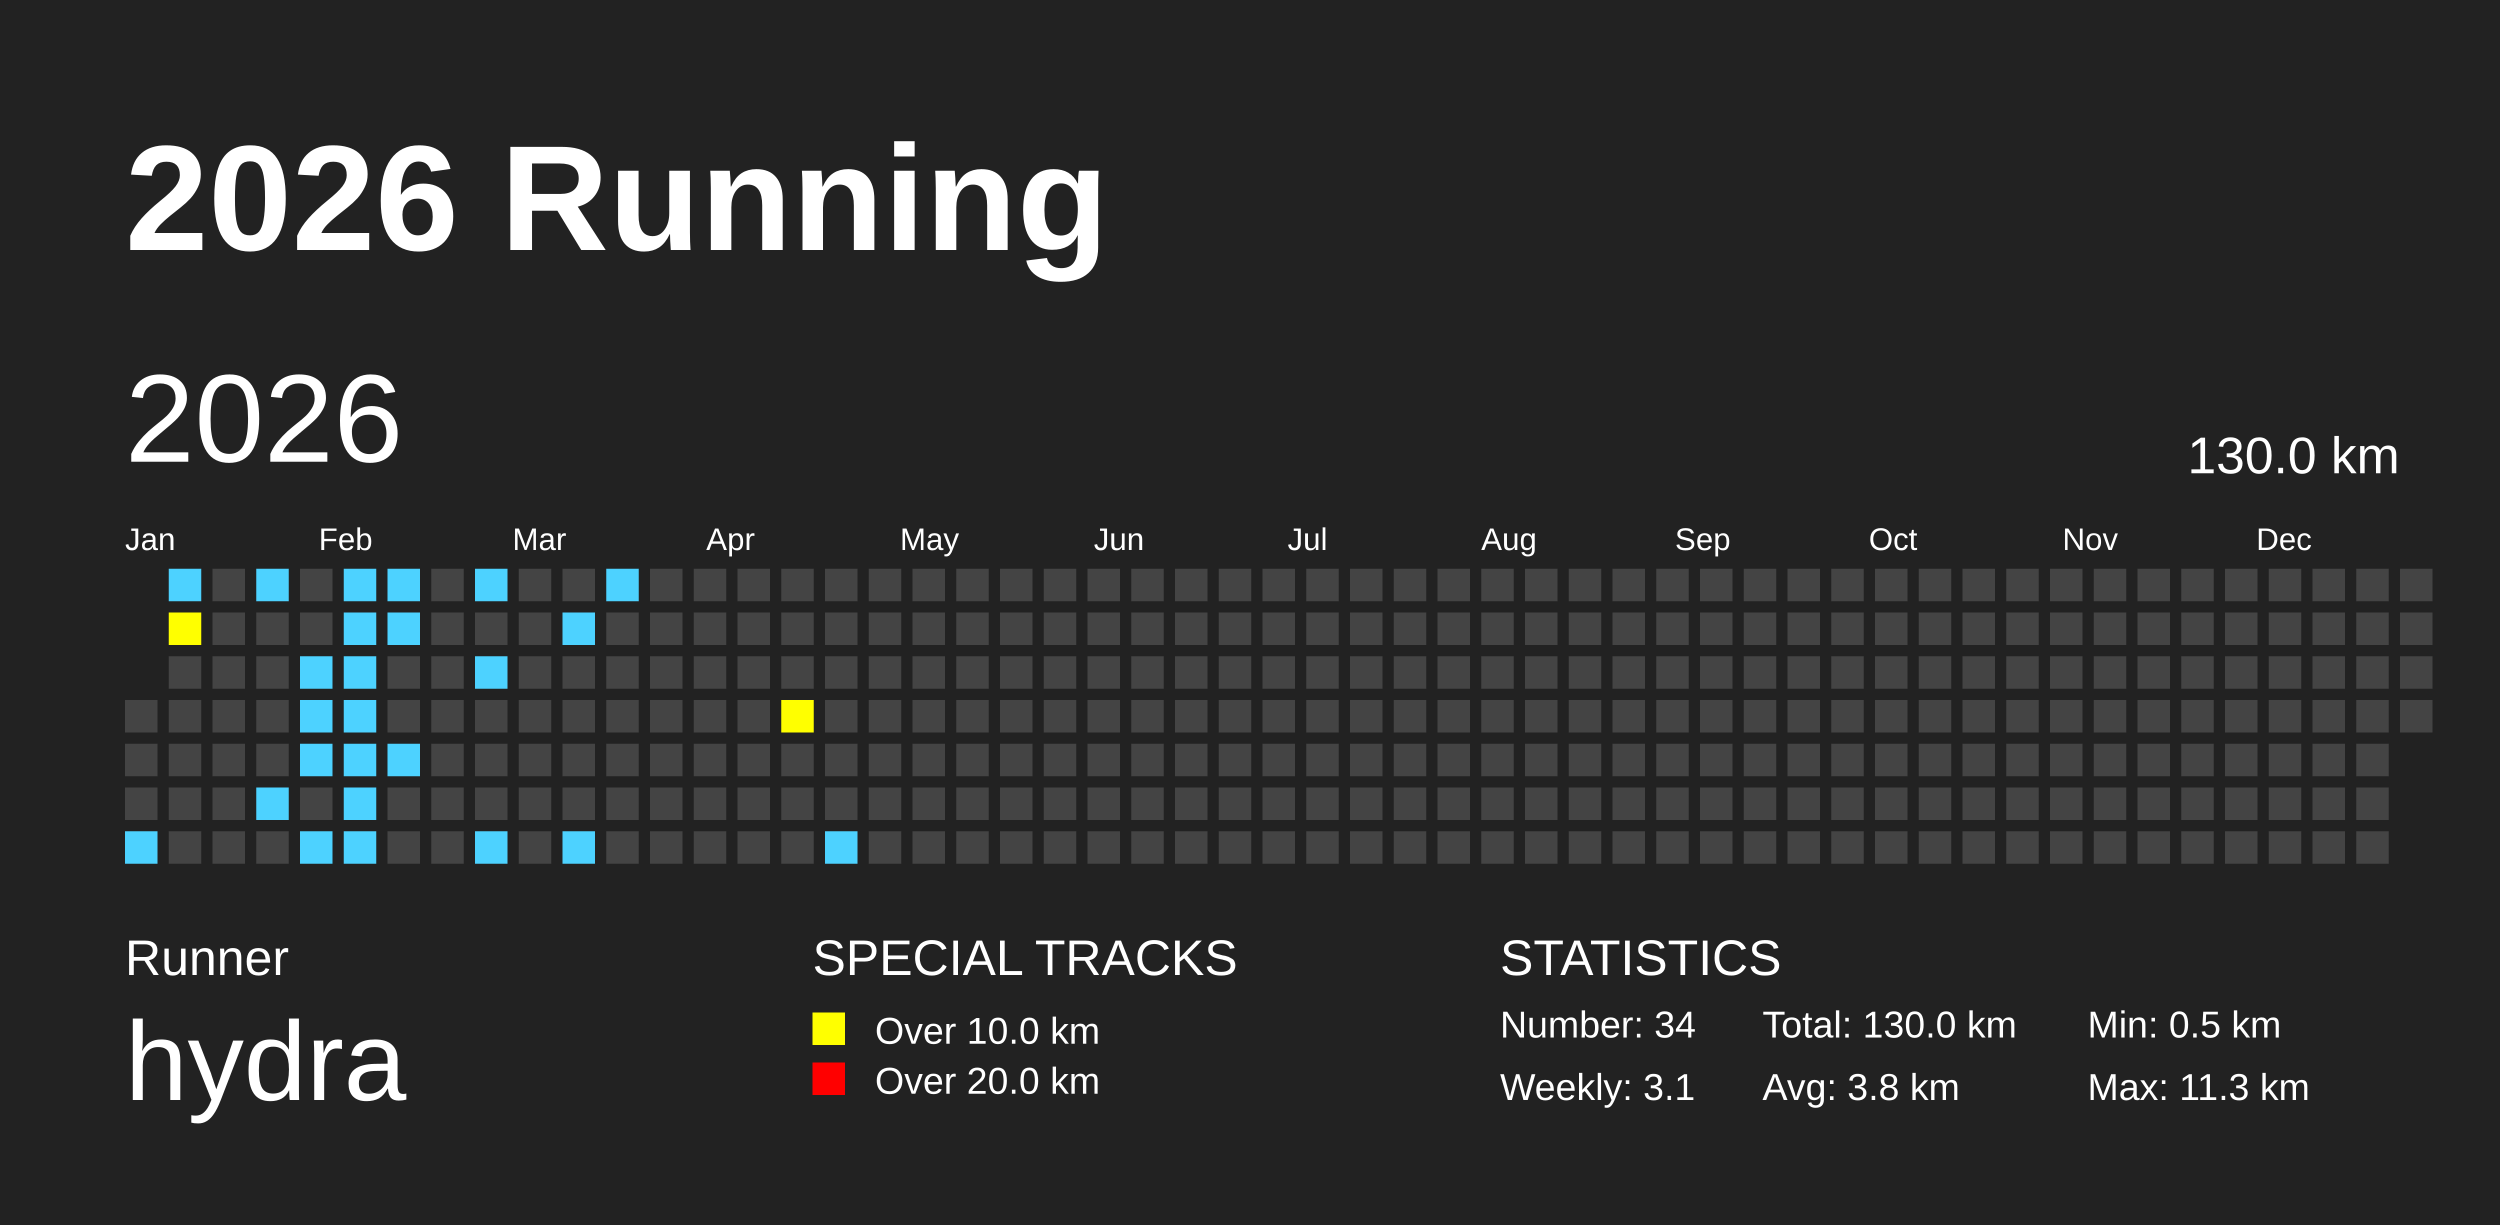
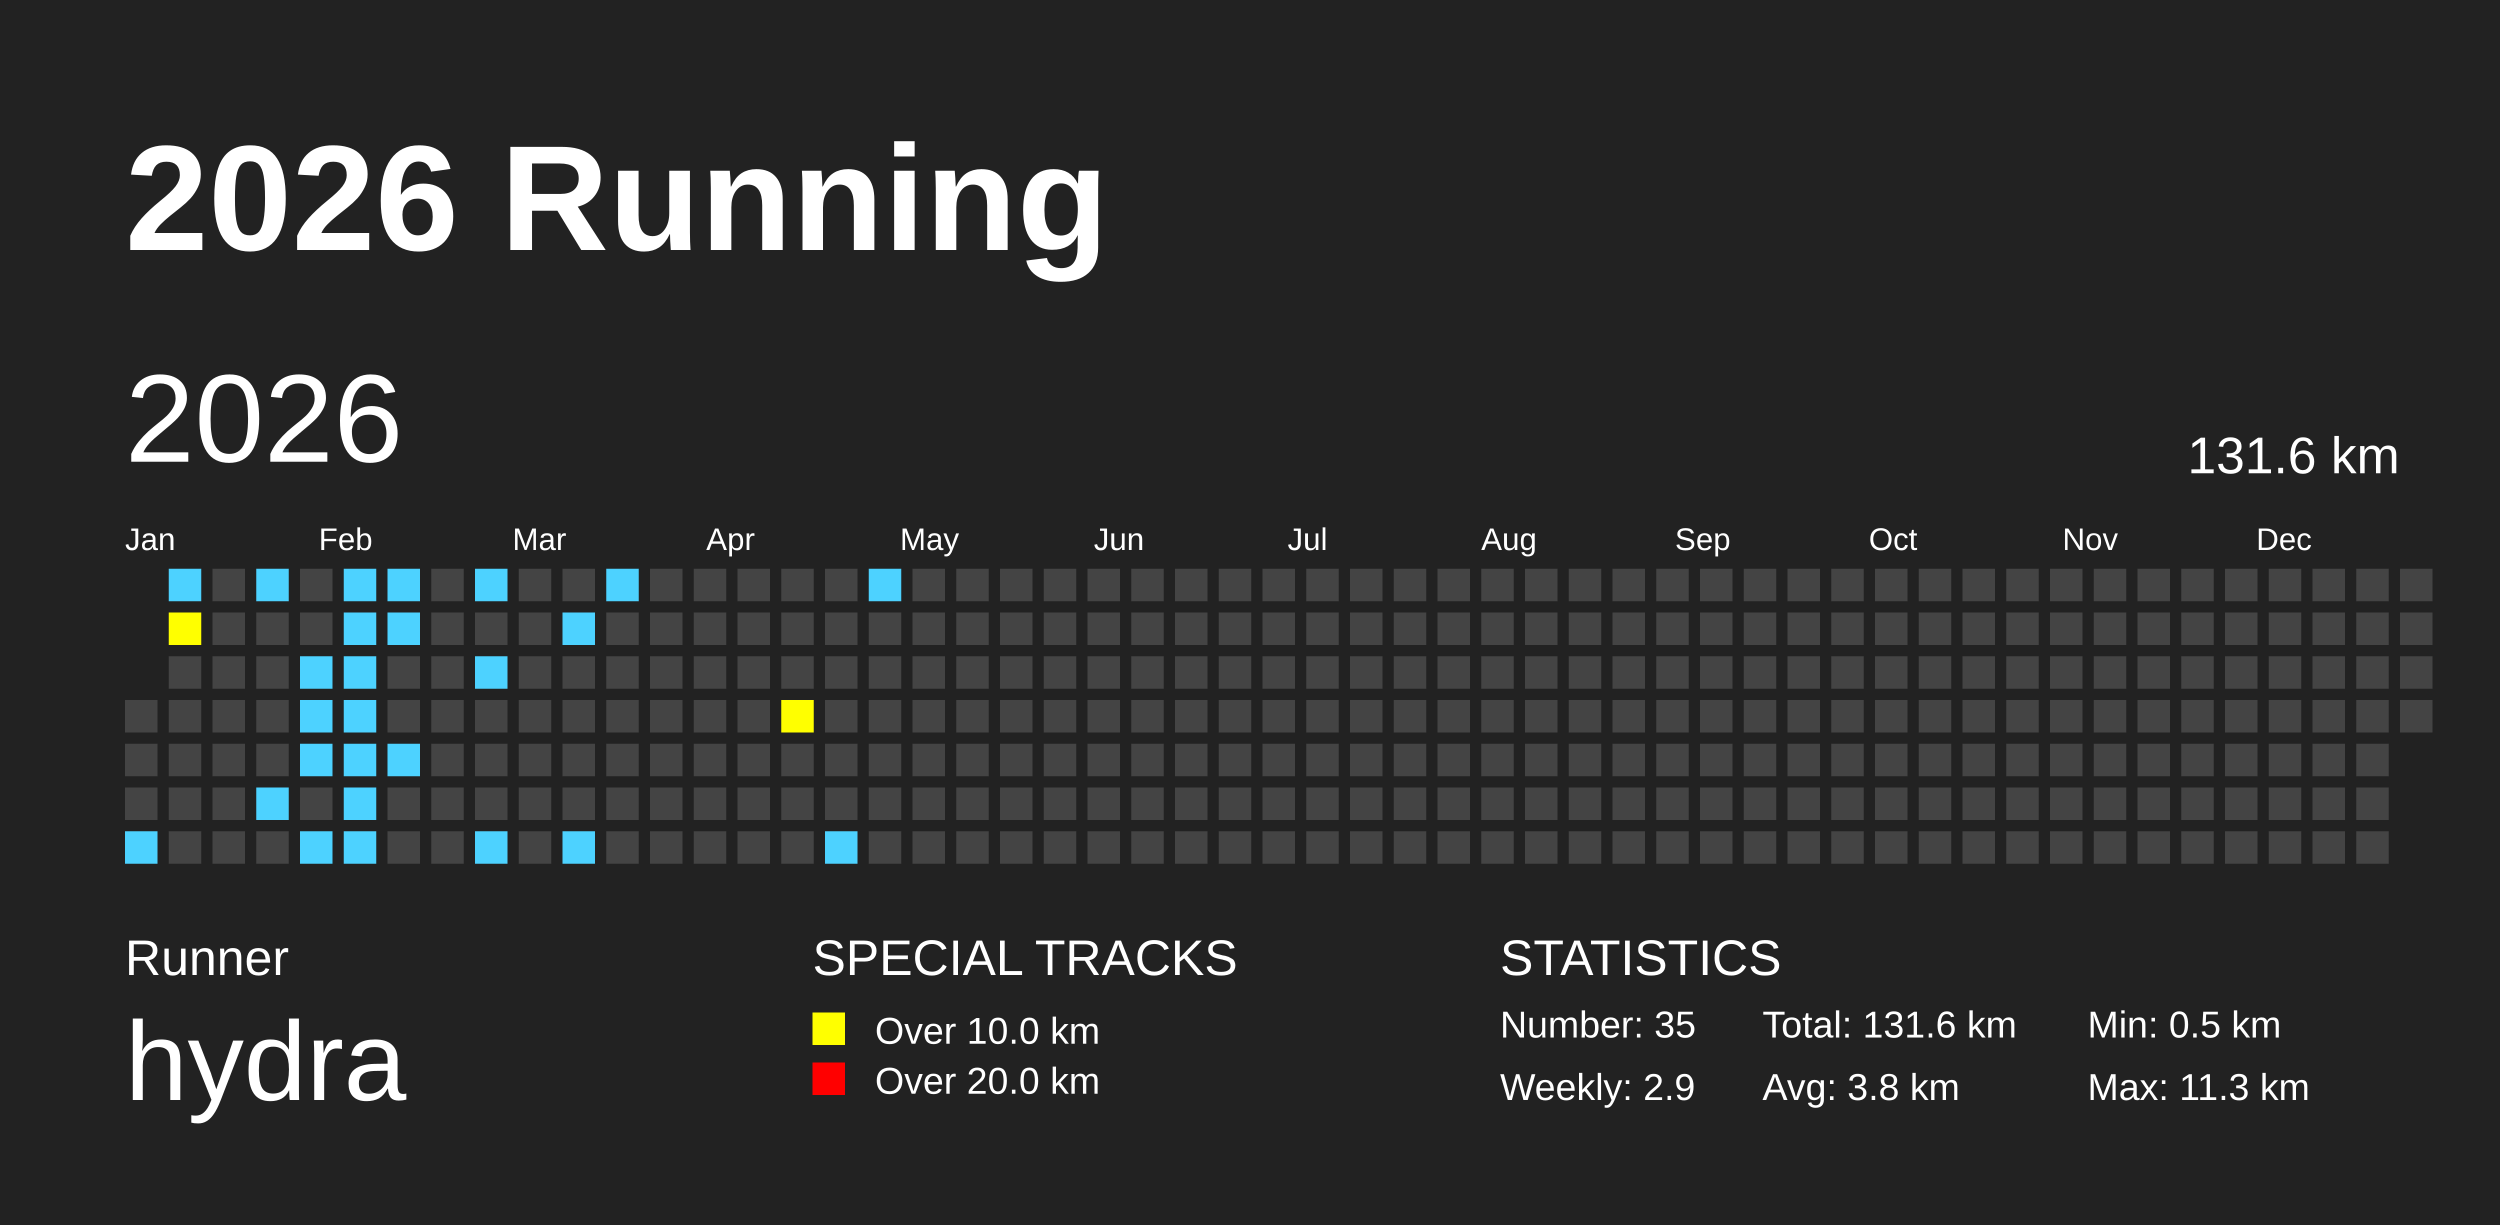
<svg xmlns="http://www.w3.org/2000/svg" baseProfile="full" height="98mm" version="1.1" viewBox="0,0,200,98" width="200mm">
  <defs />
  <rect fill="#222222" height="98" width="200" x="0" y="0" />
  <text fill="#FFFFFF" style="font-size:12px; font-family:Arial; font-weight:bold;" x="10" y="20">2026 Running</text>
  <text fill="#FFFFFF" style="font-size:4px; font-family:Arial" x="10" y="78">Runner</text>
  <text fill="#FFFFFF" style="font-size:9px; font-family:Arial" x="10" y="88">hydra</text>
  <text fill="#FFFFFF" style="font-size:4px; font-family:Arial" x="65" y="78">SPECIAL TRACKS</text>
  <rect fill="yellow" height="2.6" width="2.6" x="65" y="81" />
  <text fill="#FFFFFF" style="font-size:3px; font-family:Arial" x="70" y="83.5">Over 10.0 km</text>
  <rect fill="red" height="2.6" width="2.6" x="65" y="85" />
  <text fill="#FFFFFF" style="font-size:3px; font-family:Arial" x="70" y="87.5">Over 20.0 km</text>
  <text fill="#FFFFFF" style="font-size:4px; font-family:Arial" x="120" y="78">STATISTICS</text>
-   <text fill="#FFFFFF" style="font-size:3px; font-family:Arial" x="120" y="83">Number: 34</text>
-   <text fill="#FFFFFF" style="font-size:3px; font-family:Arial" x="120" y="88">Weekly: 3.1</text>
-   <text fill="#FFFFFF" style="font-size:3px; font-family:Arial" x="141" y="83">Total: 130.0 km</text>
+   <text fill="#FFFFFF" style="font-size:3px; font-family:Arial" x="120" y="83">Number: 35</text>
+   <text fill="#FFFFFF" style="font-size:3px; font-family:Arial" x="120" y="88">Weekly: 2.9</text>
+   <text fill="#FFFFFF" style="font-size:3px; font-family:Arial" x="141" y="83">Total: 131.6 km</text>
  <text fill="#FFFFFF" style="font-size:3px; font-family:Arial" x="141" y="88">Avg: 3.8 km</text>
  <text fill="#FFFFFF" style="font-size:3px; font-family:Arial" x="167" y="83">Min: 0.5 km</text>
  <text fill="#FFFFFF" style="font-size:3px; font-family:Arial" x="167" y="88">Max: 11.3 km</text>
  <text dominant-baseline="hanging" fill="#FFFFFF" style="font-size:10.0px; font-family:Arial;" x="10" y="30">2026</text>
-   <text dominant-baseline="hanging" fill="#FFFFFF" style="font-size:4.125px; font-family:Arial;" x="175" y="35">130.0 km</text>
+   <text dominant-baseline="hanging" fill="#FFFFFF" style="font-size:4.125px; font-family:Arial;" x="175" y="35">131.6 km</text>
  <text fill="#FFFFFF" style="font-size:2.5px; font-family:Arial" x="10.0" y="44">Jan</text>
  <text fill="#FFFFFF" style="font-size:2.5px; font-family:Arial" x="25.5" y="44">Feb</text>
  <text fill="#FFFFFF" style="font-size:2.5px; font-family:Arial" x="41.0" y="44">Mar</text>
  <text fill="#FFFFFF" style="font-size:2.5px; font-family:Arial" x="56.5" y="44">Apr</text>
  <text fill="#FFFFFF" style="font-size:2.5px; font-family:Arial" x="72.0" y="44">May</text>
  <text fill="#FFFFFF" style="font-size:2.5px; font-family:Arial" x="87.5" y="44">Jun</text>
  <text fill="#FFFFFF" style="font-size:2.5px; font-family:Arial" x="103.0" y="44">Jul</text>
  <text fill="#FFFFFF" style="font-size:2.5px; font-family:Arial" x="118.5" y="44">Aug</text>
  <text fill="#FFFFFF" style="font-size:2.5px; font-family:Arial" x="134.0" y="44">Sep</text>
  <text fill="#FFFFFF" style="font-size:2.5px; font-family:Arial" x="149.5" y="44">Oct</text>
  <text fill="#FFFFFF" style="font-size:2.5px; font-family:Arial" x="165.0" y="44">Nov</text>
  <text fill="#FFFFFF" style="font-size:2.5px; font-family:Arial" x="180.5" y="44">Dec</text>
  <rect fill="#444444" height="2.6" width="2.6" x="10.0" y="56.0" />
  <rect fill="#444444" height="2.6" width="2.6" x="10.0" y="59.5" />
  <rect fill="#444444" height="2.6" width="2.6" x="10.0" y="63.0" />
  <rect fill="#4DD2FF" height="2.6" width="2.6" x="10.0" y="66.5" />
  <rect fill="#4DD2FF" height="2.6" width="2.6" x="13.5" y="45.5" />
  <rect fill="yellow" height="2.6" width="2.6" x="13.5" y="49.0" />
  <rect fill="#444444" height="2.6" width="2.6" x="13.5" y="52.5" />
  <rect fill="#444444" height="2.6" width="2.6" x="13.5" y="56.0" />
  <rect fill="#444444" height="2.6" width="2.6" x="13.5" y="59.5" />
  <rect fill="#444444" height="2.6" width="2.6" x="13.5" y="63.0" />
  <rect fill="#444444" height="2.6" width="2.6" x="13.5" y="66.5" />
  <rect fill="#444444" height="2.6" width="2.6" x="17.0" y="45.5" />
  <rect fill="#444444" height="2.6" width="2.6" x="17.0" y="49.0" />
  <rect fill="#444444" height="2.6" width="2.6" x="17.0" y="52.5" />
  <rect fill="#444444" height="2.6" width="2.6" x="17.0" y="56.0" />
  <rect fill="#444444" height="2.6" width="2.6" x="17.0" y="59.5" />
  <rect fill="#444444" height="2.6" width="2.6" x="17.0" y="63.0" />
  <rect fill="#444444" height="2.6" width="2.6" x="17.0" y="66.5" />
  <rect fill="#4DD2FF" height="2.6" width="2.6" x="20.5" y="45.5" />
  <rect fill="#444444" height="2.6" width="2.6" x="20.5" y="49.0" />
  <rect fill="#444444" height="2.6" width="2.6" x="20.5" y="52.5" />
  <rect fill="#444444" height="2.6" width="2.6" x="20.5" y="56.0" />
  <rect fill="#444444" height="2.6" width="2.6" x="20.5" y="59.5" />
  <rect fill="#4DD2FF" height="2.6" width="2.6" x="20.5" y="63.0" />
  <rect fill="#444444" height="2.6" width="2.6" x="20.5" y="66.5" />
  <rect fill="#444444" height="2.6" width="2.6" x="24.0" y="45.5" />
  <rect fill="#444444" height="2.6" width="2.6" x="24.0" y="49.0" />
  <rect fill="#4DD2FF" height="2.6" width="2.6" x="24.0" y="52.5" />
  <rect fill="#4DD2FF" height="2.6" width="2.6" x="24.0" y="56.0" />
  <rect fill="#4DD2FF" height="2.6" width="2.6" x="24.0" y="59.5" />
  <rect fill="#444444" height="2.6" width="2.6" x="24.0" y="63.0" />
  <rect fill="#4DD2FF" height="2.6" width="2.6" x="24.0" y="66.5" />
  <rect fill="#4DD2FF" height="2.6" width="2.6" x="27.5" y="45.5" />
  <rect fill="#4DD2FF" height="2.6" width="2.6" x="27.5" y="49.0" />
  <rect fill="#4DD2FF" height="2.6" width="2.6" x="27.5" y="52.5" />
  <rect fill="#4DD2FF" height="2.6" width="2.6" x="27.5" y="56.0" />
  <rect fill="#4DD2FF" height="2.6" width="2.6" x="27.5" y="59.5" />
  <rect fill="#4DD2FF" height="2.6" width="2.6" x="27.5" y="63.0" />
  <rect fill="#4DD2FF" height="2.6" width="2.6" x="27.5" y="66.5" />
  <rect fill="#4DD2FF" height="2.6" width="2.6" x="31.0" y="45.5" />
  <rect fill="#4DD2FF" height="2.6" width="2.6" x="31.0" y="49.0" />
  <rect fill="#444444" height="2.6" width="2.6" x="31.0" y="52.5" />
  <rect fill="#444444" height="2.6" width="2.6" x="31.0" y="56.0" />
  <rect fill="#4DD2FF" height="2.6" width="2.6" x="31.0" y="59.5" />
  <rect fill="#444444" height="2.6" width="2.6" x="31.0" y="63.0" />
  <rect fill="#444444" height="2.6" width="2.6" x="31.0" y="66.5" />
  <rect fill="#444444" height="2.6" width="2.6" x="34.5" y="45.5" />
  <rect fill="#444444" height="2.6" width="2.6" x="34.5" y="49.0" />
  <rect fill="#444444" height="2.6" width="2.6" x="34.5" y="52.5" />
  <rect fill="#444444" height="2.6" width="2.6" x="34.5" y="56.0" />
  <rect fill="#444444" height="2.6" width="2.6" x="34.5" y="59.5" />
  <rect fill="#444444" height="2.6" width="2.6" x="34.5" y="63.0" />
  <rect fill="#444444" height="2.6" width="2.6" x="34.5" y="66.5" />
  <rect fill="#4DD2FF" height="2.6" width="2.6" x="38.0" y="45.5" />
  <rect fill="#444444" height="2.6" width="2.6" x="38.0" y="49.0" />
  <rect fill="#4DD2FF" height="2.6" width="2.6" x="38.0" y="52.5" />
  <rect fill="#444444" height="2.6" width="2.6" x="38.0" y="56.0" />
  <rect fill="#444444" height="2.6" width="2.6" x="38.0" y="59.5" />
  <rect fill="#444444" height="2.6" width="2.6" x="38.0" y="63.0" />
  <rect fill="#4DD2FF" height="2.6" width="2.6" x="38.0" y="66.5" />
  <rect fill="#444444" height="2.6" width="2.6" x="41.5" y="45.5" />
  <rect fill="#444444" height="2.6" width="2.6" x="41.5" y="49.0" />
  <rect fill="#444444" height="2.6" width="2.6" x="41.5" y="52.5" />
  <rect fill="#444444" height="2.6" width="2.6" x="41.5" y="56.0" />
  <rect fill="#444444" height="2.6" width="2.6" x="41.5" y="59.5" />
  <rect fill="#444444" height="2.6" width="2.6" x="41.5" y="63.0" />
  <rect fill="#444444" height="2.6" width="2.6" x="41.5" y="66.5" />
  <rect fill="#444444" height="2.6" width="2.6" x="45.0" y="45.5" />
  <rect fill="#4DD2FF" height="2.6" width="2.6" x="45.0" y="49.0" />
  <rect fill="#444444" height="2.6" width="2.6" x="45.0" y="52.5" />
  <rect fill="#444444" height="2.6" width="2.6" x="45.0" y="56.0" />
  <rect fill="#444444" height="2.6" width="2.6" x="45.0" y="59.5" />
  <rect fill="#444444" height="2.6" width="2.6" x="45.0" y="63.0" />
  <rect fill="#4DD2FF" height="2.6" width="2.6" x="45.0" y="66.5" />
  <rect fill="#4DD2FF" height="2.6" width="2.6" x="48.5" y="45.5" />
  <rect fill="#444444" height="2.6" width="2.6" x="48.5" y="49.0" />
  <rect fill="#444444" height="2.6" width="2.6" x="48.5" y="52.5" />
  <rect fill="#444444" height="2.6" width="2.6" x="48.5" y="56.0" />
  <rect fill="#444444" height="2.6" width="2.6" x="48.5" y="59.5" />
  <rect fill="#444444" height="2.6" width="2.6" x="48.5" y="63.0" />
  <rect fill="#444444" height="2.6" width="2.6" x="48.5" y="66.5" />
  <rect fill="#444444" height="2.6" width="2.6" x="52.0" y="45.5" />
  <rect fill="#444444" height="2.6" width="2.6" x="52.0" y="49.0" />
  <rect fill="#444444" height="2.6" width="2.6" x="52.0" y="52.5" />
  <rect fill="#444444" height="2.6" width="2.6" x="52.0" y="56.0" />
  <rect fill="#444444" height="2.6" width="2.6" x="52.0" y="59.5" />
  <rect fill="#444444" height="2.6" width="2.6" x="52.0" y="63.0" />
  <rect fill="#444444" height="2.6" width="2.6" x="52.0" y="66.5" />
  <rect fill="#444444" height="2.6" width="2.6" x="55.5" y="45.5" />
  <rect fill="#444444" height="2.6" width="2.6" x="55.5" y="49.0" />
  <rect fill="#444444" height="2.6" width="2.6" x="55.5" y="52.5" />
  <rect fill="#444444" height="2.6" width="2.6" x="55.5" y="56.0" />
  <rect fill="#444444" height="2.6" width="2.6" x="55.5" y="59.5" />
  <rect fill="#444444" height="2.6" width="2.6" x="55.5" y="63.0" />
  <rect fill="#444444" height="2.6" width="2.6" x="55.5" y="66.5" />
  <rect fill="#444444" height="2.6" width="2.6" x="59.0" y="45.5" />
  <rect fill="#444444" height="2.6" width="2.6" x="59.0" y="49.0" />
  <rect fill="#444444" height="2.6" width="2.6" x="59.0" y="52.5" />
  <rect fill="#444444" height="2.6" width="2.6" x="59.0" y="56.0" />
  <rect fill="#444444" height="2.6" width="2.6" x="59.0" y="59.5" />
  <rect fill="#444444" height="2.6" width="2.6" x="59.0" y="63.0" />
  <rect fill="#444444" height="2.6" width="2.6" x="59.0" y="66.5" />
  <rect fill="#444444" height="2.6" width="2.6" x="62.5" y="45.5" />
  <rect fill="#444444" height="2.6" width="2.6" x="62.5" y="49.0" />
  <rect fill="#444444" height="2.6" width="2.6" x="62.5" y="52.5" />
  <rect fill="yellow" height="2.6" width="2.6" x="62.5" y="56.0" />
  <rect fill="#444444" height="2.6" width="2.6" x="62.5" y="59.5" />
  <rect fill="#444444" height="2.6" width="2.6" x="62.5" y="63.0" />
  <rect fill="#444444" height="2.6" width="2.6" x="62.5" y="66.5" />
  <rect fill="#444444" height="2.6" width="2.6" x="66.0" y="45.5" />
  <rect fill="#444444" height="2.6" width="2.6" x="66.0" y="49.0" />
  <rect fill="#444444" height="2.6" width="2.6" x="66.0" y="52.5" />
  <rect fill="#444444" height="2.6" width="2.6" x="66.0" y="56.0" />
  <rect fill="#444444" height="2.6" width="2.6" x="66.0" y="59.5" />
  <rect fill="#444444" height="2.6" width="2.6" x="66.0" y="63.0" />
  <rect fill="#4DD2FF" height="2.6" width="2.6" x="66.0" y="66.5" />
-   <rect fill="#444444" height="2.6" width="2.6" x="69.5" y="45.5" />
+   <rect fill="#4DD2FF" height="2.6" width="2.6" x="69.5" y="45.5" />
  <rect fill="#444444" height="2.6" width="2.6" x="69.5" y="49.0" />
  <rect fill="#444444" height="2.6" width="2.6" x="69.5" y="52.5" />
  <rect fill="#444444" height="2.6" width="2.6" x="69.5" y="56.0" />
  <rect fill="#444444" height="2.6" width="2.6" x="69.5" y="59.5" />
  <rect fill="#444444" height="2.6" width="2.6" x="69.5" y="63.0" />
  <rect fill="#444444" height="2.6" width="2.6" x="69.5" y="66.5" />
  <rect fill="#444444" height="2.6" width="2.6" x="73.0" y="45.5" />
  <rect fill="#444444" height="2.6" width="2.6" x="73.0" y="49.0" />
  <rect fill="#444444" height="2.6" width="2.6" x="73.0" y="52.5" />
  <rect fill="#444444" height="2.6" width="2.6" x="73.0" y="56.0" />
  <rect fill="#444444" height="2.6" width="2.6" x="73.0" y="59.5" />
  <rect fill="#444444" height="2.6" width="2.6" x="73.0" y="63.0" />
  <rect fill="#444444" height="2.6" width="2.6" x="73.0" y="66.5" />
  <rect fill="#444444" height="2.6" width="2.6" x="76.5" y="45.5" />
  <rect fill="#444444" height="2.6" width="2.6" x="76.5" y="49.0" />
  <rect fill="#444444" height="2.6" width="2.6" x="76.5" y="52.5" />
  <rect fill="#444444" height="2.6" width="2.6" x="76.5" y="56.0" />
  <rect fill="#444444" height="2.6" width="2.6" x="76.5" y="59.5" />
  <rect fill="#444444" height="2.6" width="2.6" x="76.5" y="63.0" />
  <rect fill="#444444" height="2.6" width="2.6" x="76.5" y="66.5" />
  <rect fill="#444444" height="2.6" width="2.6" x="80.0" y="45.5" />
  <rect fill="#444444" height="2.6" width="2.6" x="80.0" y="49.0" />
  <rect fill="#444444" height="2.6" width="2.6" x="80.0" y="52.5" />
  <rect fill="#444444" height="2.6" width="2.6" x="80.0" y="56.0" />
  <rect fill="#444444" height="2.6" width="2.6" x="80.0" y="59.5" />
  <rect fill="#444444" height="2.6" width="2.6" x="80.0" y="63.0" />
  <rect fill="#444444" height="2.6" width="2.6" x="80.0" y="66.5" />
  <rect fill="#444444" height="2.6" width="2.6" x="83.5" y="45.5" />
  <rect fill="#444444" height="2.6" width="2.6" x="83.5" y="49.0" />
  <rect fill="#444444" height="2.6" width="2.6" x="83.5" y="52.5" />
  <rect fill="#444444" height="2.6" width="2.6" x="83.5" y="56.0" />
  <rect fill="#444444" height="2.6" width="2.6" x="83.5" y="59.5" />
  <rect fill="#444444" height="2.6" width="2.6" x="83.5" y="63.0" />
  <rect fill="#444444" height="2.6" width="2.6" x="83.5" y="66.5" />
  <rect fill="#444444" height="2.6" width="2.6" x="87.0" y="45.5" />
  <rect fill="#444444" height="2.6" width="2.6" x="87.0" y="49.0" />
  <rect fill="#444444" height="2.6" width="2.6" x="87.0" y="52.5" />
  <rect fill="#444444" height="2.6" width="2.6" x="87.0" y="56.0" />
  <rect fill="#444444" height="2.6" width="2.6" x="87.0" y="59.5" />
  <rect fill="#444444" height="2.6" width="2.6" x="87.0" y="63.0" />
  <rect fill="#444444" height="2.6" width="2.6" x="87.0" y="66.5" />
  <rect fill="#444444" height="2.6" width="2.6" x="90.5" y="45.5" />
  <rect fill="#444444" height="2.6" width="2.6" x="90.5" y="49.0" />
  <rect fill="#444444" height="2.6" width="2.6" x="90.5" y="52.5" />
  <rect fill="#444444" height="2.6" width="2.6" x="90.5" y="56.0" />
  <rect fill="#444444" height="2.6" width="2.6" x="90.5" y="59.5" />
  <rect fill="#444444" height="2.6" width="2.6" x="90.5" y="63.0" />
  <rect fill="#444444" height="2.6" width="2.6" x="90.5" y="66.5" />
  <rect fill="#444444" height="2.6" width="2.6" x="94.0" y="45.5" />
  <rect fill="#444444" height="2.6" width="2.6" x="94.0" y="49.0" />
  <rect fill="#444444" height="2.6" width="2.6" x="94.0" y="52.5" />
  <rect fill="#444444" height="2.6" width="2.6" x="94.0" y="56.0" />
  <rect fill="#444444" height="2.6" width="2.6" x="94.0" y="59.5" />
  <rect fill="#444444" height="2.6" width="2.6" x="94.0" y="63.0" />
  <rect fill="#444444" height="2.6" width="2.6" x="94.0" y="66.5" />
  <rect fill="#444444" height="2.6" width="2.6" x="97.5" y="45.5" />
  <rect fill="#444444" height="2.6" width="2.6" x="97.5" y="49.0" />
  <rect fill="#444444" height="2.6" width="2.6" x="97.5" y="52.5" />
  <rect fill="#444444" height="2.6" width="2.6" x="97.5" y="56.0" />
  <rect fill="#444444" height="2.6" width="2.6" x="97.5" y="59.5" />
  <rect fill="#444444" height="2.6" width="2.6" x="97.5" y="63.0" />
  <rect fill="#444444" height="2.6" width="2.6" x="97.5" y="66.5" />
  <rect fill="#444444" height="2.6" width="2.6" x="101.0" y="45.5" />
  <rect fill="#444444" height="2.6" width="2.6" x="101.0" y="49.0" />
  <rect fill="#444444" height="2.6" width="2.6" x="101.0" y="52.5" />
  <rect fill="#444444" height="2.6" width="2.6" x="101.0" y="56.0" />
  <rect fill="#444444" height="2.6" width="2.6" x="101.0" y="59.5" />
  <rect fill="#444444" height="2.6" width="2.6" x="101.0" y="63.0" />
  <rect fill="#444444" height="2.6" width="2.6" x="101.0" y="66.5" />
  <rect fill="#444444" height="2.6" width="2.6" x="104.5" y="45.5" />
  <rect fill="#444444" height="2.6" width="2.6" x="104.5" y="49.0" />
  <rect fill="#444444" height="2.6" width="2.6" x="104.5" y="52.5" />
  <rect fill="#444444" height="2.6" width="2.6" x="104.5" y="56.0" />
  <rect fill="#444444" height="2.6" width="2.6" x="104.5" y="59.5" />
  <rect fill="#444444" height="2.6" width="2.6" x="104.5" y="63.0" />
  <rect fill="#444444" height="2.6" width="2.6" x="104.5" y="66.5" />
  <rect fill="#444444" height="2.6" width="2.6" x="108.0" y="45.5" />
  <rect fill="#444444" height="2.6" width="2.6" x="108.0" y="49.0" />
  <rect fill="#444444" height="2.6" width="2.6" x="108.0" y="52.5" />
  <rect fill="#444444" height="2.6" width="2.6" x="108.0" y="56.0" />
  <rect fill="#444444" height="2.6" width="2.6" x="108.0" y="59.5" />
  <rect fill="#444444" height="2.6" width="2.6" x="108.0" y="63.0" />
  <rect fill="#444444" height="2.6" width="2.6" x="108.0" y="66.5" />
  <rect fill="#444444" height="2.6" width="2.6" x="111.5" y="45.5" />
  <rect fill="#444444" height="2.6" width="2.6" x="111.5" y="49.0" />
  <rect fill="#444444" height="2.6" width="2.6" x="111.5" y="52.5" />
  <rect fill="#444444" height="2.6" width="2.6" x="111.5" y="56.0" />
  <rect fill="#444444" height="2.6" width="2.6" x="111.5" y="59.5" />
  <rect fill="#444444" height="2.6" width="2.6" x="111.5" y="63.0" />
  <rect fill="#444444" height="2.6" width="2.6" x="111.5" y="66.5" />
  <rect fill="#444444" height="2.6" width="2.6" x="115.0" y="45.5" />
  <rect fill="#444444" height="2.6" width="2.6" x="115.0" y="49.0" />
  <rect fill="#444444" height="2.6" width="2.6" x="115.0" y="52.5" />
  <rect fill="#444444" height="2.6" width="2.6" x="115.0" y="56.0" />
  <rect fill="#444444" height="2.6" width="2.6" x="115.0" y="59.5" />
  <rect fill="#444444" height="2.6" width="2.6" x="115.0" y="63.0" />
  <rect fill="#444444" height="2.6" width="2.6" x="115.0" y="66.5" />
  <rect fill="#444444" height="2.6" width="2.6" x="118.5" y="45.5" />
  <rect fill="#444444" height="2.6" width="2.6" x="118.5" y="49.0" />
  <rect fill="#444444" height="2.6" width="2.6" x="118.5" y="52.5" />
  <rect fill="#444444" height="2.6" width="2.6" x="118.5" y="56.0" />
  <rect fill="#444444" height="2.6" width="2.6" x="118.5" y="59.5" />
  <rect fill="#444444" height="2.6" width="2.6" x="118.5" y="63.0" />
  <rect fill="#444444" height="2.6" width="2.6" x="118.5" y="66.5" />
  <rect fill="#444444" height="2.6" width="2.6" x="122.0" y="45.5" />
  <rect fill="#444444" height="2.6" width="2.6" x="122.0" y="49.0" />
  <rect fill="#444444" height="2.6" width="2.6" x="122.0" y="52.5" />
  <rect fill="#444444" height="2.6" width="2.6" x="122.0" y="56.0" />
  <rect fill="#444444" height="2.6" width="2.6" x="122.0" y="59.5" />
  <rect fill="#444444" height="2.6" width="2.6" x="122.0" y="63.0" />
  <rect fill="#444444" height="2.6" width="2.6" x="122.0" y="66.5" />
  <rect fill="#444444" height="2.6" width="2.6" x="125.5" y="45.5" />
  <rect fill="#444444" height="2.6" width="2.6" x="125.5" y="49.0" />
  <rect fill="#444444" height="2.6" width="2.6" x="125.5" y="52.5" />
  <rect fill="#444444" height="2.6" width="2.6" x="125.5" y="56.0" />
  <rect fill="#444444" height="2.6" width="2.6" x="125.5" y="59.5" />
  <rect fill="#444444" height="2.6" width="2.6" x="125.5" y="63.0" />
  <rect fill="#444444" height="2.6" width="2.6" x="125.5" y="66.5" />
  <rect fill="#444444" height="2.6" width="2.6" x="129.0" y="45.5" />
  <rect fill="#444444" height="2.6" width="2.6" x="129.0" y="49.0" />
  <rect fill="#444444" height="2.6" width="2.6" x="129.0" y="52.5" />
  <rect fill="#444444" height="2.6" width="2.6" x="129.0" y="56.0" />
  <rect fill="#444444" height="2.6" width="2.6" x="129.0" y="59.5" />
  <rect fill="#444444" height="2.6" width="2.6" x="129.0" y="63.0" />
  <rect fill="#444444" height="2.6" width="2.6" x="129.0" y="66.5" />
  <rect fill="#444444" height="2.6" width="2.6" x="132.5" y="45.5" />
  <rect fill="#444444" height="2.6" width="2.6" x="132.5" y="49.0" />
  <rect fill="#444444" height="2.6" width="2.6" x="132.5" y="52.5" />
  <rect fill="#444444" height="2.6" width="2.6" x="132.5" y="56.0" />
  <rect fill="#444444" height="2.6" width="2.6" x="132.5" y="59.5" />
  <rect fill="#444444" height="2.6" width="2.6" x="132.5" y="63.0" />
  <rect fill="#444444" height="2.6" width="2.6" x="132.5" y="66.5" />
  <rect fill="#444444" height="2.6" width="2.6" x="136.0" y="45.5" />
  <rect fill="#444444" height="2.6" width="2.6" x="136.0" y="49.0" />
  <rect fill="#444444" height="2.6" width="2.6" x="136.0" y="52.5" />
  <rect fill="#444444" height="2.6" width="2.6" x="136.0" y="56.0" />
  <rect fill="#444444" height="2.6" width="2.6" x="136.0" y="59.5" />
  <rect fill="#444444" height="2.6" width="2.6" x="136.0" y="63.0" />
  <rect fill="#444444" height="2.6" width="2.6" x="136.0" y="66.5" />
  <rect fill="#444444" height="2.6" width="2.6" x="139.5" y="45.5" />
  <rect fill="#444444" height="2.6" width="2.6" x="139.5" y="49.0" />
  <rect fill="#444444" height="2.6" width="2.6" x="139.5" y="52.5" />
  <rect fill="#444444" height="2.6" width="2.6" x="139.5" y="56.0" />
  <rect fill="#444444" height="2.6" width="2.6" x="139.5" y="59.5" />
  <rect fill="#444444" height="2.6" width="2.6" x="139.5" y="63.0" />
  <rect fill="#444444" height="2.6" width="2.6" x="139.5" y="66.5" />
  <rect fill="#444444" height="2.6" width="2.6" x="143.0" y="45.5" />
  <rect fill="#444444" height="2.6" width="2.6" x="143.0" y="49.0" />
  <rect fill="#444444" height="2.6" width="2.6" x="143.0" y="52.5" />
  <rect fill="#444444" height="2.6" width="2.6" x="143.0" y="56.0" />
  <rect fill="#444444" height="2.6" width="2.6" x="143.0" y="59.5" />
  <rect fill="#444444" height="2.6" width="2.6" x="143.0" y="63.0" />
  <rect fill="#444444" height="2.6" width="2.6" x="143.0" y="66.5" />
  <rect fill="#444444" height="2.6" width="2.6" x="146.5" y="45.5" />
  <rect fill="#444444" height="2.6" width="2.6" x="146.5" y="49.0" />
  <rect fill="#444444" height="2.6" width="2.6" x="146.5" y="52.5" />
  <rect fill="#444444" height="2.6" width="2.6" x="146.5" y="56.0" />
  <rect fill="#444444" height="2.6" width="2.6" x="146.5" y="59.5" />
  <rect fill="#444444" height="2.6" width="2.6" x="146.5" y="63.0" />
  <rect fill="#444444" height="2.6" width="2.6" x="146.5" y="66.5" />
  <rect fill="#444444" height="2.6" width="2.6" x="150.0" y="45.5" />
  <rect fill="#444444" height="2.6" width="2.6" x="150.0" y="49.0" />
  <rect fill="#444444" height="2.6" width="2.6" x="150.0" y="52.5" />
  <rect fill="#444444" height="2.6" width="2.6" x="150.0" y="56.0" />
  <rect fill="#444444" height="2.6" width="2.6" x="150.0" y="59.5" />
  <rect fill="#444444" height="2.6" width="2.6" x="150.0" y="63.0" />
  <rect fill="#444444" height="2.6" width="2.6" x="150.0" y="66.5" />
  <rect fill="#444444" height="2.6" width="2.6" x="153.5" y="45.5" />
  <rect fill="#444444" height="2.6" width="2.6" x="153.5" y="49.0" />
  <rect fill="#444444" height="2.6" width="2.6" x="153.5" y="52.5" />
  <rect fill="#444444" height="2.6" width="2.6" x="153.5" y="56.0" />
  <rect fill="#444444" height="2.6" width="2.6" x="153.5" y="59.5" />
  <rect fill="#444444" height="2.6" width="2.6" x="153.5" y="63.0" />
  <rect fill="#444444" height="2.6" width="2.6" x="153.5" y="66.5" />
  <rect fill="#444444" height="2.6" width="2.6" x="157.0" y="45.5" />
  <rect fill="#444444" height="2.6" width="2.6" x="157.0" y="49.0" />
  <rect fill="#444444" height="2.6" width="2.6" x="157.0" y="52.5" />
  <rect fill="#444444" height="2.6" width="2.6" x="157.0" y="56.0" />
  <rect fill="#444444" height="2.6" width="2.6" x="157.0" y="59.5" />
  <rect fill="#444444" height="2.6" width="2.6" x="157.0" y="63.0" />
  <rect fill="#444444" height="2.6" width="2.6" x="157.0" y="66.5" />
  <rect fill="#444444" height="2.6" width="2.6" x="160.5" y="45.5" />
  <rect fill="#444444" height="2.6" width="2.6" x="160.5" y="49.0" />
  <rect fill="#444444" height="2.6" width="2.6" x="160.5" y="52.5" />
  <rect fill="#444444" height="2.6" width="2.6" x="160.5" y="56.0" />
  <rect fill="#444444" height="2.6" width="2.6" x="160.5" y="59.5" />
  <rect fill="#444444" height="2.6" width="2.6" x="160.5" y="63.0" />
  <rect fill="#444444" height="2.6" width="2.6" x="160.5" y="66.5" />
  <rect fill="#444444" height="2.6" width="2.6" x="164.0" y="45.5" />
  <rect fill="#444444" height="2.6" width="2.6" x="164.0" y="49.0" />
  <rect fill="#444444" height="2.6" width="2.6" x="164.0" y="52.5" />
  <rect fill="#444444" height="2.6" width="2.6" x="164.0" y="56.0" />
  <rect fill="#444444" height="2.6" width="2.6" x="164.0" y="59.5" />
  <rect fill="#444444" height="2.6" width="2.6" x="164.0" y="63.0" />
  <rect fill="#444444" height="2.6" width="2.6" x="164.0" y="66.5" />
  <rect fill="#444444" height="2.6" width="2.6" x="167.5" y="45.5" />
  <rect fill="#444444" height="2.6" width="2.6" x="167.5" y="49.0" />
  <rect fill="#444444" height="2.6" width="2.6" x="167.5" y="52.5" />
  <rect fill="#444444" height="2.6" width="2.6" x="167.5" y="56.0" />
  <rect fill="#444444" height="2.6" width="2.6" x="167.5" y="59.5" />
  <rect fill="#444444" height="2.6" width="2.6" x="167.5" y="63.0" />
  <rect fill="#444444" height="2.6" width="2.6" x="167.5" y="66.5" />
  <rect fill="#444444" height="2.6" width="2.6" x="171.0" y="45.5" />
  <rect fill="#444444" height="2.6" width="2.6" x="171.0" y="49.0" />
  <rect fill="#444444" height="2.6" width="2.6" x="171.0" y="52.5" />
  <rect fill="#444444" height="2.6" width="2.6" x="171.0" y="56.0" />
  <rect fill="#444444" height="2.6" width="2.6" x="171.0" y="59.5" />
  <rect fill="#444444" height="2.6" width="2.6" x="171.0" y="63.0" />
  <rect fill="#444444" height="2.6" width="2.6" x="171.0" y="66.5" />
  <rect fill="#444444" height="2.6" width="2.6" x="174.5" y="45.5" />
  <rect fill="#444444" height="2.6" width="2.6" x="174.5" y="49.0" />
  <rect fill="#444444" height="2.6" width="2.6" x="174.5" y="52.5" />
  <rect fill="#444444" height="2.6" width="2.6" x="174.5" y="56.0" />
  <rect fill="#444444" height="2.6" width="2.6" x="174.5" y="59.5" />
  <rect fill="#444444" height="2.6" width="2.6" x="174.5" y="63.0" />
  <rect fill="#444444" height="2.6" width="2.6" x="174.5" y="66.5" />
  <rect fill="#444444" height="2.6" width="2.6" x="178.0" y="45.5" />
  <rect fill="#444444" height="2.6" width="2.6" x="178.0" y="49.0" />
  <rect fill="#444444" height="2.6" width="2.6" x="178.0" y="52.5" />
  <rect fill="#444444" height="2.6" width="2.6" x="178.0" y="56.0" />
  <rect fill="#444444" height="2.6" width="2.6" x="178.0" y="59.5" />
  <rect fill="#444444" height="2.6" width="2.6" x="178.0" y="63.0" />
  <rect fill="#444444" height="2.6" width="2.6" x="178.0" y="66.5" />
  <rect fill="#444444" height="2.6" width="2.6" x="181.5" y="45.5" />
  <rect fill="#444444" height="2.6" width="2.6" x="181.5" y="49.0" />
  <rect fill="#444444" height="2.6" width="2.6" x="181.5" y="52.5" />
  <rect fill="#444444" height="2.6" width="2.6" x="181.5" y="56.0" />
  <rect fill="#444444" height="2.6" width="2.6" x="181.5" y="59.5" />
  <rect fill="#444444" height="2.6" width="2.6" x="181.5" y="63.0" />
  <rect fill="#444444" height="2.6" width="2.6" x="181.5" y="66.5" />
  <rect fill="#444444" height="2.6" width="2.6" x="185.0" y="45.5" />
  <rect fill="#444444" height="2.6" width="2.6" x="185.0" y="49.0" />
  <rect fill="#444444" height="2.6" width="2.6" x="185.0" y="52.5" />
  <rect fill="#444444" height="2.6" width="2.6" x="185.0" y="56.0" />
  <rect fill="#444444" height="2.6" width="2.6" x="185.0" y="59.5" />
  <rect fill="#444444" height="2.6" width="2.6" x="185.0" y="63.0" />
  <rect fill="#444444" height="2.6" width="2.6" x="185.0" y="66.5" />
  <rect fill="#444444" height="2.6" width="2.6" x="188.5" y="45.5" />
  <rect fill="#444444" height="2.6" width="2.6" x="188.5" y="49.0" />
  <rect fill="#444444" height="2.6" width="2.6" x="188.5" y="52.5" />
  <rect fill="#444444" height="2.6" width="2.6" x="188.5" y="56.0" />
  <rect fill="#444444" height="2.6" width="2.6" x="188.5" y="59.5" />
  <rect fill="#444444" height="2.6" width="2.6" x="188.5" y="63.0" />
  <rect fill="#444444" height="2.6" width="2.6" x="188.5" y="66.5" />
  <rect fill="#444444" height="2.6" width="2.6" x="192.0" y="45.5" />
  <rect fill="#444444" height="2.6" width="2.6" x="192.0" y="49.0" />
  <rect fill="#444444" height="2.6" width="2.6" x="192.0" y="52.5" />
  <rect fill="#444444" height="2.6" width="2.6" x="192.0" y="56.0" />
</svg>
